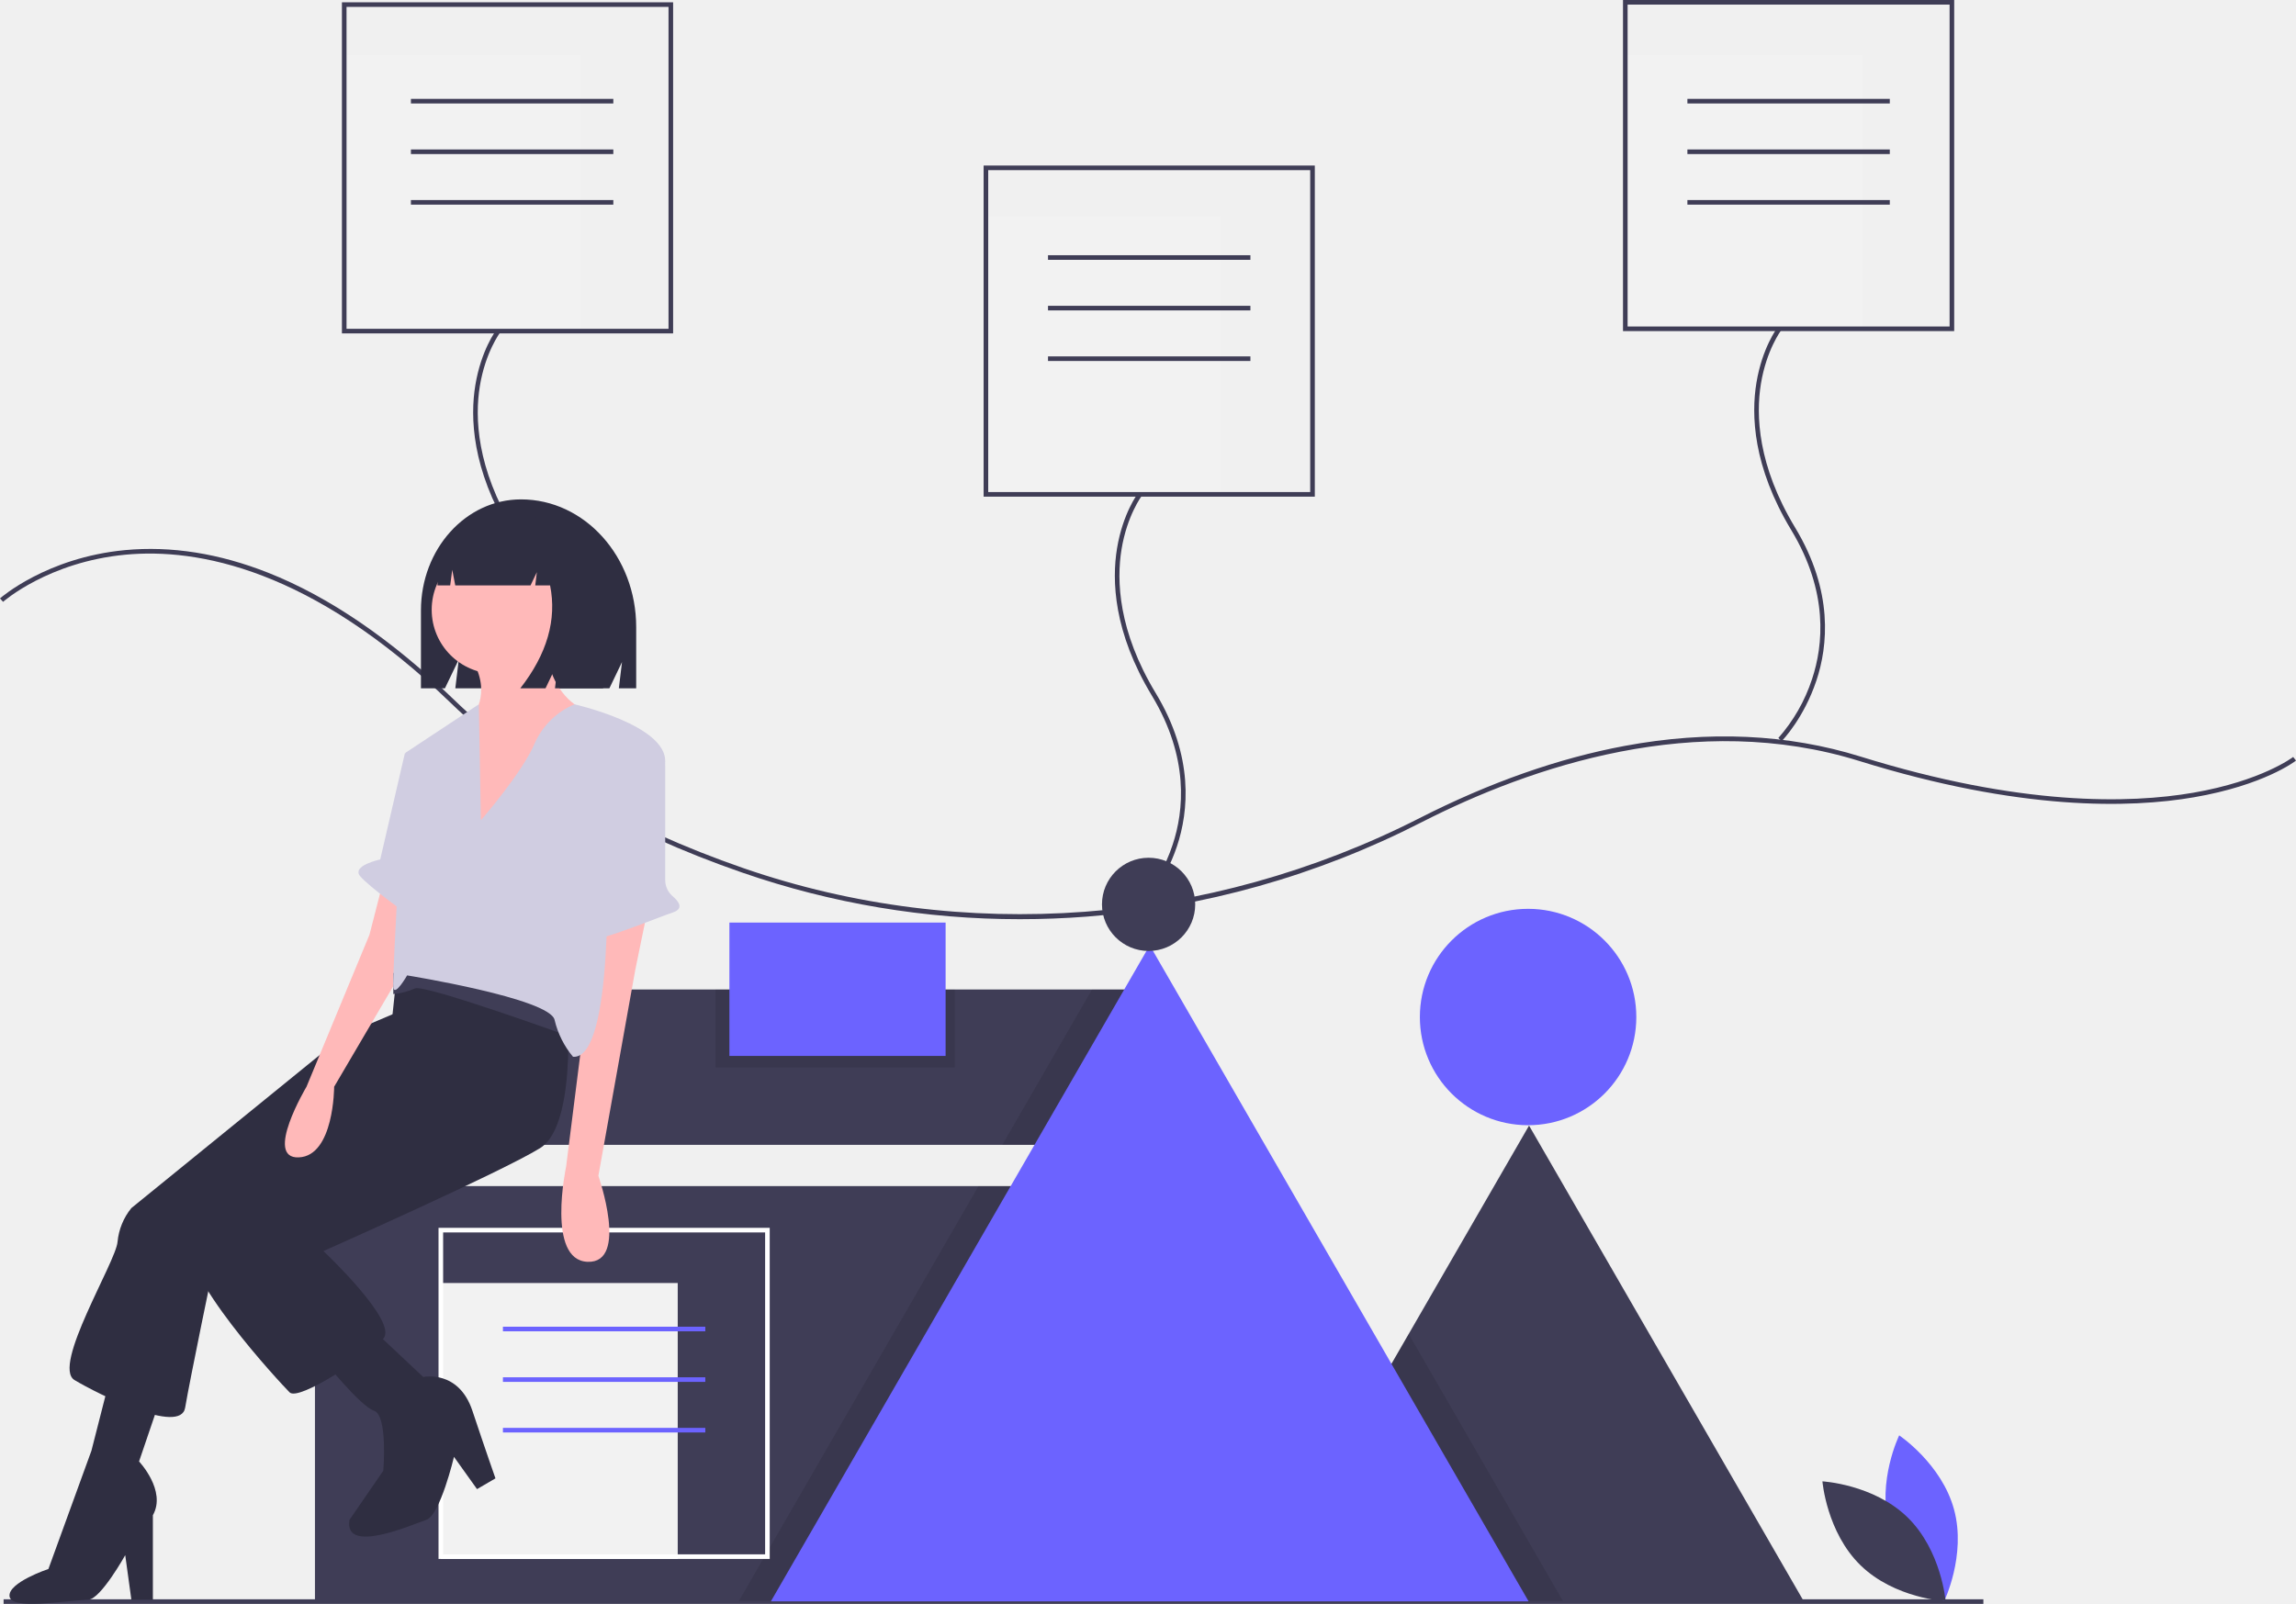
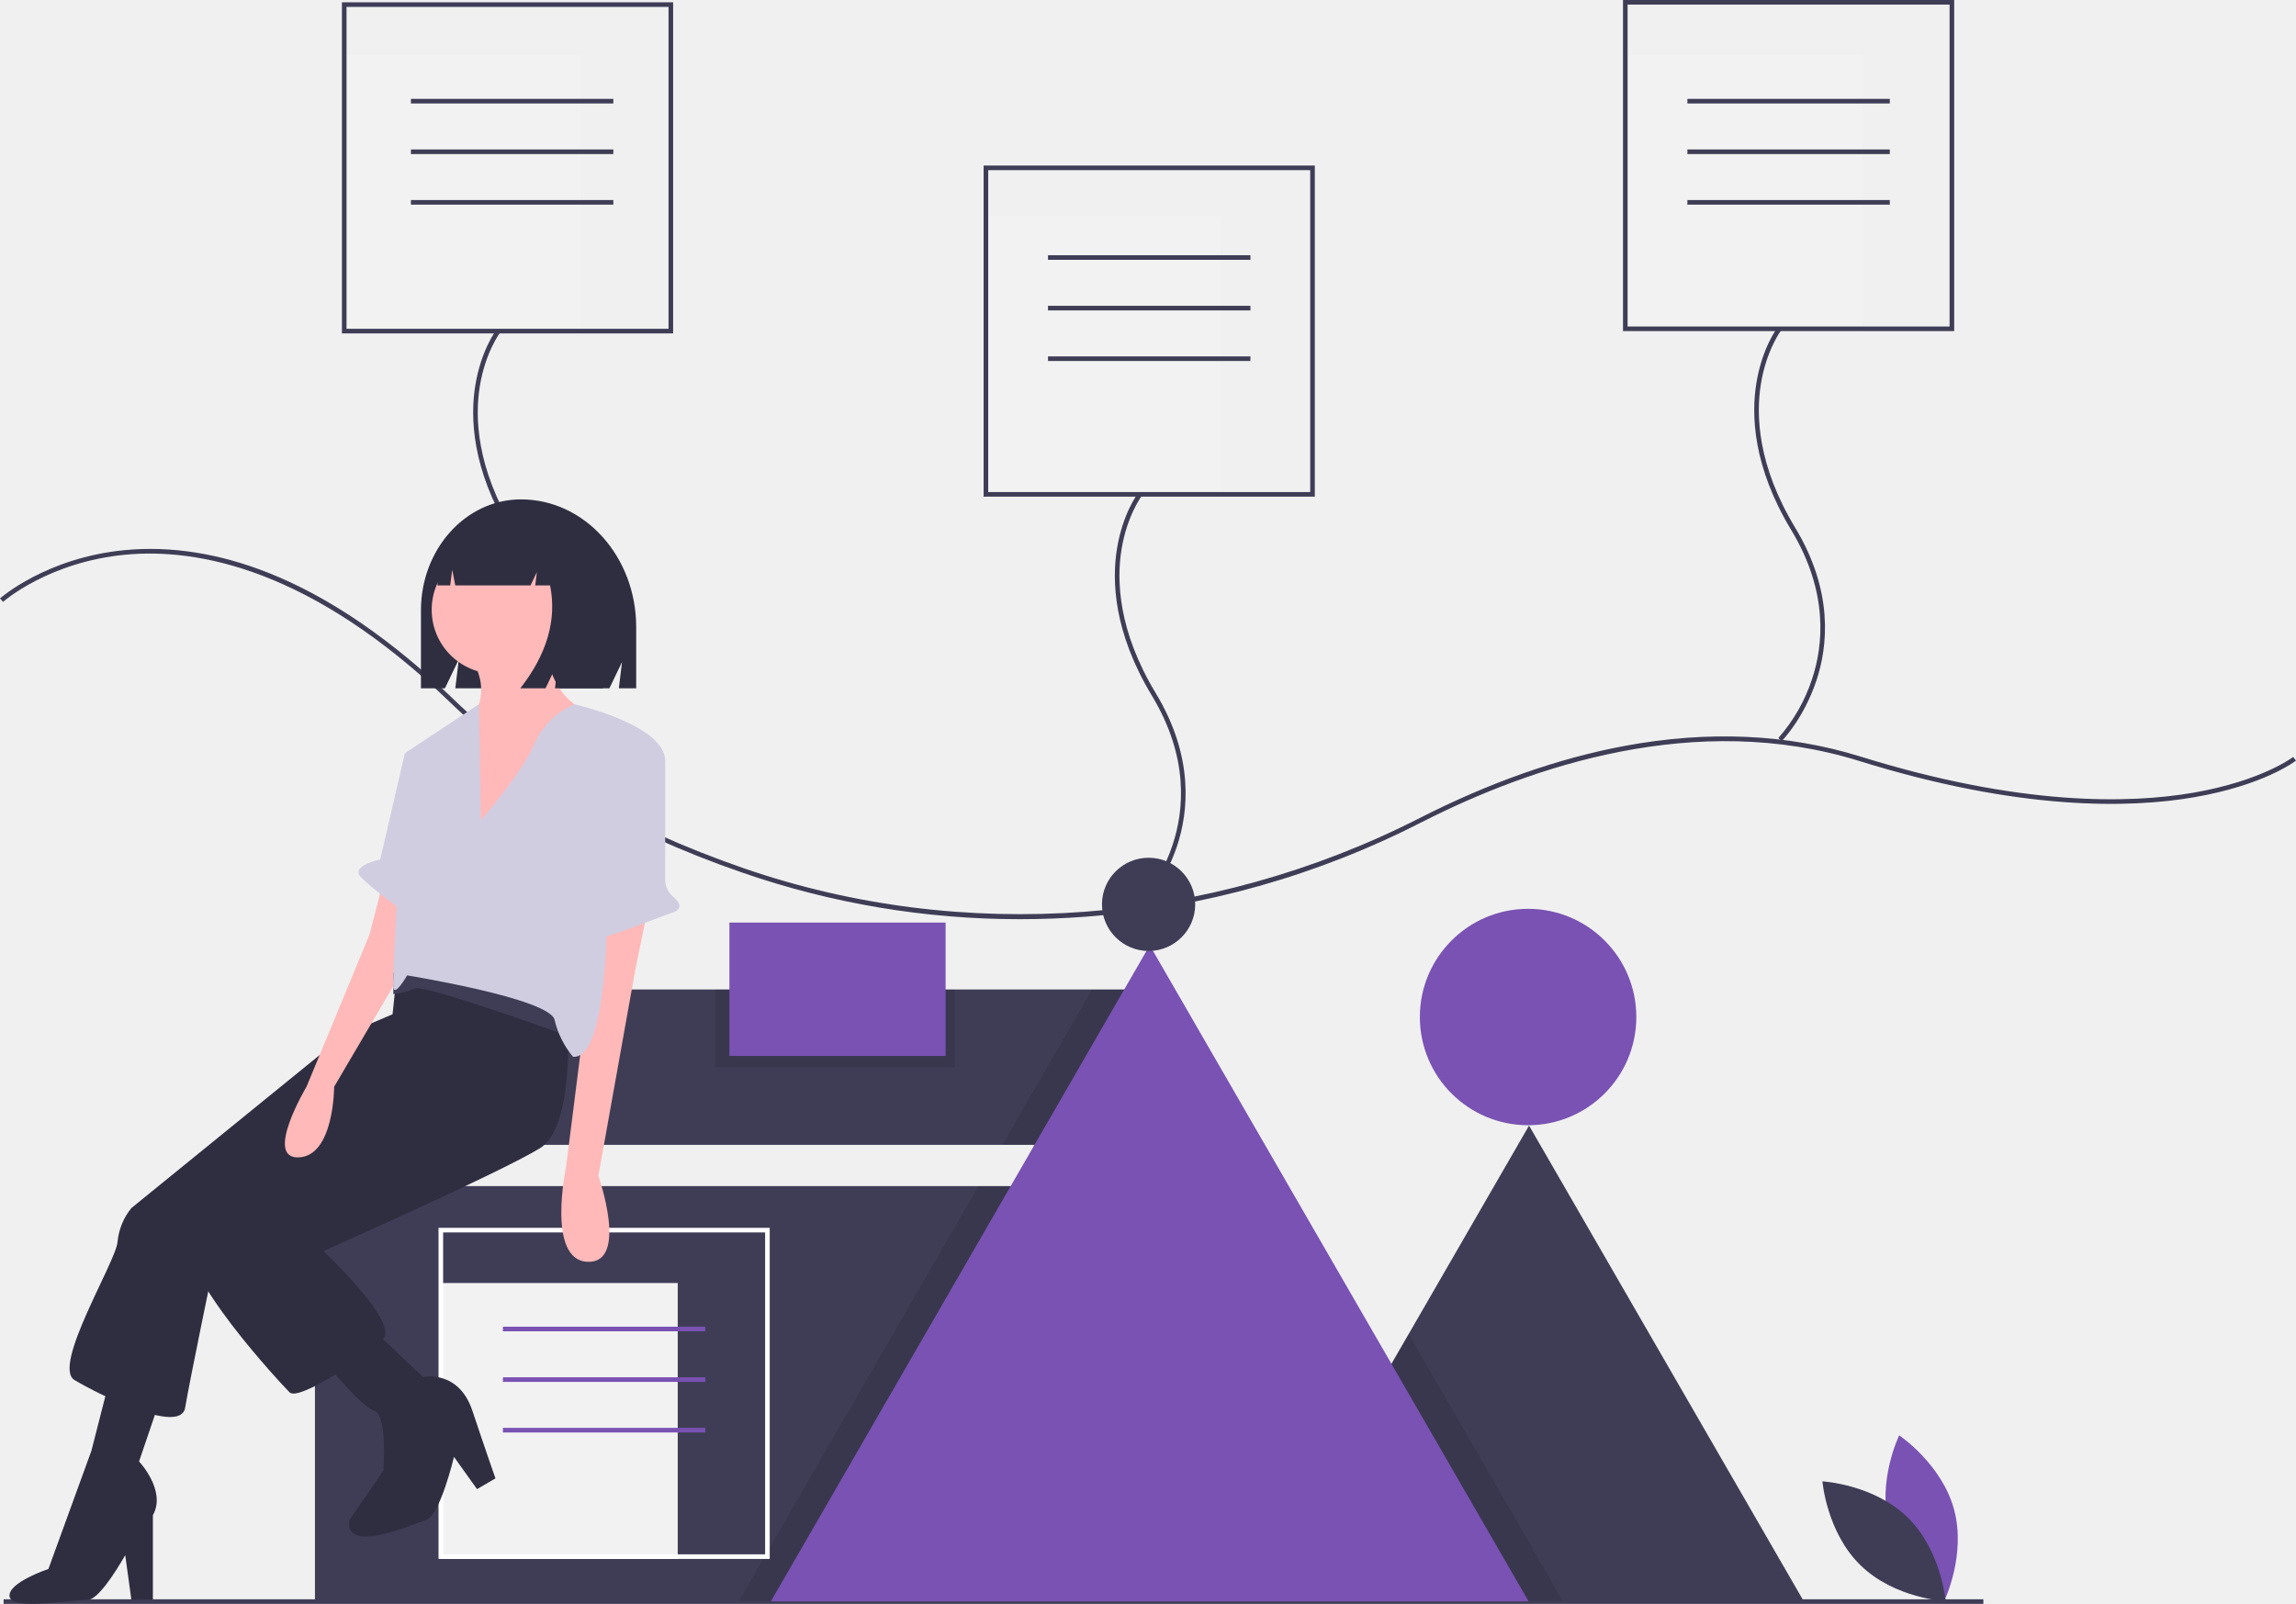
<svg xmlns="http://www.w3.org/2000/svg" id="bfc717e4-0ce1-40c2-86b9-35a542da0074" data-name="Layer 1" width="998.282" height="697.551" viewBox="0 0 998.282 697.551">
  <rect x="149.668" y="24" width="103" height="120" fill="#f2f2f2" />
  <rect x="427.668" y="94" width="103" height="120" fill="#f2f2f2" />
  <rect x="706.668" y="24" width="103" height="120" fill="#f2f2f2" />
  <rect x="228.621" y="430.337" width="270.99" height="67.57" fill="#3f3d56" />
  <polygon points="784.198 696.3 545.438 696.3 612.488 580.17 664.818 489.53 784.198 696.3" fill="#3f3d56" />
  <rect x="136.938" y="515.85" width="396.84" height="180.5" fill="#3f3d56" />
-   <circle cx="664.4" cy="442.315" r="47.055" fill="#6c63ff" />
+   <circle cx="664.4" cy="442.315" r="47.055" fill="#7952b3" />
  <rect x="1.564" y="695.551" width="860.79" height="2" fill="#3f3d56" />
  <polygon points="499.608 434.87 499.608 497.91 435.798 497.91 474.798 430.34 496.998 430.34 499.608 434.87" opacity="0.1" />
  <polygon points="533.778 515.85 533.778 696.35 321.228 696.35 321.428 696 425.438 515.85 533.778 515.85" opacity="0.1" />
  <polygon points="679.538 696.3 545.438 696.3 612.488 580.17 615.488 585.36 679.538 696.3" opacity="0.1" />
-   <polygon points="664.628 696.45 335.168 696.45 335.428 696 443.478 508.85 499.898 411.12 600.488 585.36 664.538 696.3 664.628 696.45" fill="#6c63ff" />
+   <polygon points="664.628 696.45 335.168 696.45 335.428 696 443.478 508.85 499.898 411.12 600.488 585.36 664.538 696.3 664.628 696.45" fill="#7952b3" />
  <circle cx="499.4" cy="393.315" r="20.268" fill="#3f3d56" />
  <path d="M544.296,500.99A368.021,368.021,0,0,1,423.574,480.725C371.522,462.728,328.879,437.905,296.832,406.944c-60.621-58.566-110.321-67.392-141.333-64.486-33.57,3.147-53.111,20.338-53.304,20.511l-1.335-1.489c.197-.177,20.141-17.758,54.323-21.001,20.045-1.901,41.008,1.411,62.307,9.847,26.561,10.52,53.723,29.085,80.733,55.179,31.836,30.757,74.231,55.429,126.006,73.33,95.047,32.861,202.169,24.905,293.899-21.829,30.371-15.475,60.389-26.037,89.218-31.394,36.354-6.757,70.83-5.188,102.479,4.658,69.549,21.637,117.054,20.49,144.658,15.719,29.784-5.148,43.298-15.451,43.431-15.554l1.229,1.579c-.56.435-14.046,10.714-44.319,15.946-27.822,4.81-75.667,5.975-145.592-15.781-70.801-22.024-142.509,2.312-190.195,26.608A383.879,383.879,0,0,1,573.398,499.872Q558.795,500.99,544.296,500.99Z" transform="translate(-100.8589 -101.2244)" fill="#3f3d56" />
  <path d="M318.508,424.573l-1.431-1.397a73.107,73.107,0,0,0,14.662-25.651c4.866-14.643,7.243-37.769-9.068-64.783-16.688-27.64-17.439-50.089-15.131-64.055,2.512-15.196,8.921-23.714,9.192-24.069l1.589,1.214c-.064.083-6.417,8.556-8.828,23.299-2.226,13.611-1.449,35.517,14.889,62.577,16.728,27.705,14.25,51.473,9.226,66.533C328.165,414.558,318.9,424.171,318.508,424.573Z" transform="translate(-100.8589 -101.2244)" fill="#3f3d56" />
  <path d="M393.527,246.224h-144v-144h144Zm-142-2h140v-140h-140Z" transform="translate(-100.8589 -101.2244)" fill="#3f3d56" />
  <path d="M597.508,495.572l-1.432-1.396a73.122,73.122,0,0,0,14.662-25.65c4.866-14.644,7.242-37.77-9.068-64.784-16.688-27.64-17.438-50.089-15.13-64.055,2.512-15.196,8.92-23.714,9.192-24.069l1.589,1.214c-.063.083-6.417,8.556-8.828,23.299-2.226,13.611-1.449,35.517,14.89,62.577,16.728,27.705,14.249,51.473,9.225,66.534C607.165,485.558,597.9,495.171,597.508,495.572Z" transform="translate(-100.8589 -101.2244)" fill="#3f3d56" />
  <path d="M672.527,317.224h-144v-144h144Zm-142-2h140v-140h-140Z" transform="translate(-100.8589 -101.2244)" fill="#3f3d56" />
  <path d="M875.508,423.573l-1.432-1.397a73.115,73.115,0,0,0,14.662-25.651c4.866-14.643,7.242-37.769-9.068-64.783-16.688-27.64-17.438-50.089-15.13-64.055,2.512-15.196,8.92-23.714,9.192-24.069l1.589,1.214c-.063.083-6.417,8.556-8.828,23.299-2.226,13.611-1.449,35.517,14.89,62.577,16.728,27.705,14.249,51.473,9.225,66.533C885.165,413.558,875.9,423.171,875.508,423.573Z" transform="translate(-100.8589 -101.2244)" fill="#3f3d56" />
  <path d="M950.527,245.224h-144v-144h144Zm-142-2h140v-140h-140Z" transform="translate(-100.8589 -101.2244)" fill="#3f3d56" />
  <rect x="178.668" y="43" width="88" height="2" fill="#3f3d56" />
  <rect x="178.668" y="65" width="88" height="2" fill="#3f3d56" />
  <rect x="178.668" y="87" width="88" height="2" fill="#3f3d56" />
  <rect x="455.668" y="111" width="88" height="2" fill="#3f3d56" />
  <rect x="455.668" y="133" width="88" height="2" fill="#3f3d56" />
  <rect x="455.668" y="155" width="88" height="2" fill="#3f3d56" />
  <rect x="733.668" y="43" width="88" height="2" fill="#3f3d56" />
  <rect x="733.668" y="65" width="88" height="2" fill="#3f3d56" />
  <rect x="733.668" y="87" width="88" height="2" fill="#3f3d56" />
-   <path d="M922.279,765.377c5.391,19.928,23.856,32.27,23.856,32.27s9.725-19.968,4.334-39.896-23.856-32.27-23.856-32.27S916.888,745.448,922.279,765.377Z" transform="translate(-100.8589 -101.2244)" fill="#6c63ff" />
+   <path d="M922.279,765.377c5.391,19.928,23.856,32.27,23.856,32.27s9.725-19.968,4.334-39.896-23.856-32.27-23.856-32.27S916.888,745.448,922.279,765.377Z" transform="translate(-100.8589 -101.2244)" fill="#7952b3" />
  <path d="M930.201,761.094c14.793,14.4,16.6,36.537,16.6,36.537s-22.177-1.211-36.97-15.611-16.6-36.537-16.6-36.537S915.408,746.693,930.201,761.094Z" transform="translate(-100.8589 -101.2244)" fill="#3f3d56" />
  <rect x="191.668" y="558" width="103" height="120" fill="#f2f2f2" />
  <path d="M435.527,779.224h-144v-144h144Zm-142-2h140v-140h-140Z" transform="translate(-100.8589 -101.2244)" fill="#fff" />
-   <rect x="218.668" y="577" width="88" height="2" fill="#6c63ff" />
-   <rect x="218.668" y="599" width="88" height="2" fill="#6c63ff" />
-   <rect x="218.668" y="621" width="88" height="2" fill="#6c63ff" />
+   <rect x="218.668" y="577" width="88" height="2" fill="#7952b3" />
+   <rect x="218.668" y="599" width="88" height="2" fill="#7952b3" />
+   <rect x="218.668" y="621" width="88" height="2" fill="#7952b3" />
  <path d="M327.397,318.411h-0c-24.032,0-43.514,21.62-43.514,48.291v33.885h10.421l6.033-12.555-1.508,12.555h66.985l5.485-11.413-1.371,11.413h7.542V373.981C377.47,343.29,355.052,318.411,327.397,318.411Z" transform="translate(-100.8589 -101.2244)" fill="#2f2e41" />
  <path d="M277.538,539.796,250.821,551.151,157.979,626.627a27.326,27.326,0,0,0-6.011,14.694c-.668,8.683-28.721,54.102-18.702,60.113s46.087,24.045,48.091,12.023,12.691-63.453,12.691-63.453l89.502-80.151Z" transform="translate(-100.8589 -101.2244)" fill="#2f2e41" />
  <path d="M172.674,703.438l-11.355,33.396s12.023,12.691,6.011,23.377v36.736h-9.351l-2.672-19.37s-10.651,19.125-16.03,19.37c-11.277.513-33.609,4.524-34.277-1.487s16.911-11.872,16.911-11.872l18.702-51.43,8.015-31.393Z" transform="translate(-100.8589 -101.2244)" fill="#2f2e41" />
  <path d="M347.003,531.113s6.011,58.778-11.355,69.464S241.47,645.329,241.47,645.329s32.728,30.725,26.049,38.072-36.736,27.385-40.744,23.377-48.759-52.098-43.415-67.461,79.483-65.457,79.483-65.457l8.683-31.393,2.672-25.381,28.053-18.034Z" transform="translate(-100.8589 -101.2244)" fill="#2f2e41" />
  <circle cx="215.543" cy="265.195" r="27.845" fill="#ffb9b9" />
  <path d="M337.986,377.824s-1.336,25.381,19.37,33.396S305.925,471.334,305.925,471.334V413.224s9.351-10.019,0-25.381Z" transform="translate(-100.8589 -101.2244)" fill="#ffb9b9" />
  <path d="M382.403,497.049,377.059,523.098,361.029,612.6s13.359,38.072-4.675,37.404-9.351-41.411-9.351-41.411l9.351-74.14V505.732Z" transform="translate(-100.8589 -101.2244)" fill="#ffb9b9" />
  <path d="M267.519,484.358l-6.011,23.377-27.385,66.125s-18.702,31.393-3.34,30.725,15.362-30.725,15.362-30.725l31.393-53.434V490.37Z" transform="translate(-100.8589 -101.2244)" fill="#ffb9b9" />
  <path d="M262.844,679.393l22.042,20.706s15.362-3.34,21.374,14.694,10.019,29.389,10.019,29.389l-8.015,4.675-10.019-14.026s-6.011,25.381-12.023,27.385-36.068,15.362-33.396,0l14.694-21.374s2.004-24.045-4.008-26.049S241.47,692.751,241.47,692.751Z" transform="translate(-100.8589 -101.2244)" fill="#2f2e41" />
  <path d="M348.061,551.819s-62.785-22.71-66.793-20.706a30.12,30.12,0,0,1-9.408,2.442l.057-9.121s20.706-7.347,32.061-2.672,46.087,25.381,46.087,25.381Z" transform="translate(-100.8589 -101.2244)" fill="#3f3d56" />
  <path d="M309.933,457.975s18.034-20.706,23.377-33.396a32.791,32.791,0,0,1,17.335-17.046s40.106,9.031,39.439,25.061-25.381,40.744-25.381,40.744,3.34,88.834-14.694,87.498a38.682,38.682,0,0,1-8.015-16.03c-2.004-9.351-64.121-19.37-64.121-19.37s-5.343,9.351-6.011,5.343,5.343-102.193,5.343-102.193l31.851-21.054Z" transform="translate(-100.8589 -101.2244)" fill="#d0cde1" />
  <path d="M384.939,426.141l.447.251a9.215,9.215,0,0,1,4.705,8.037l-.007,49.569a9.288,9.288,0,0,0,3.304,7.069c2.573,2.188,4.959,5.342.035,6.983-8.015,2.672-39.408,16.03-40.076,11.355s-2.004-10.019,0-10.019c1.569,0,10.915-47.896,18.426-68.374A9.216,9.216,0,0,1,384.939,426.141Z" transform="translate(-100.8589 -101.2244)" fill="#d0cde1" />
  <path d="M286.221,426.249l-9.351,2.672-10.687,46.087s-12.691,2.672-8.683,7.347S278.206,499.053,278.206,499.053Z" transform="translate(-100.8589 -101.2244)" fill="#d0cde1" />
  <path d="M339.767,331.713a22.821,22.821,0,0,0-18.006-9.189h-.854c-16.472,0-29.824,14.905-29.824,33.291v0h5.519l.891-6.785,1.307,6.785h32.734l2.742-5.74-.686,5.74h6.44q4.507,22.385-12.953,44.771h10.97l5.485-11.48-1.371,11.48h20.911l4.114-26.403C367.186,354.409,355.697,337.642,339.767,331.713Z" transform="translate(-100.8589 -101.2244)" fill="#2f2e41" />
  <rect x="311.141" y="430.337" width="104" height="33.9" opacity="0.1" />
-   <rect x="317.141" y="401.237" width="94" height="58" fill="#6c63ff" />
+   <rect x="317.141" y="401.237" width="94" height="58" fill="#7952b3" />
</svg>
